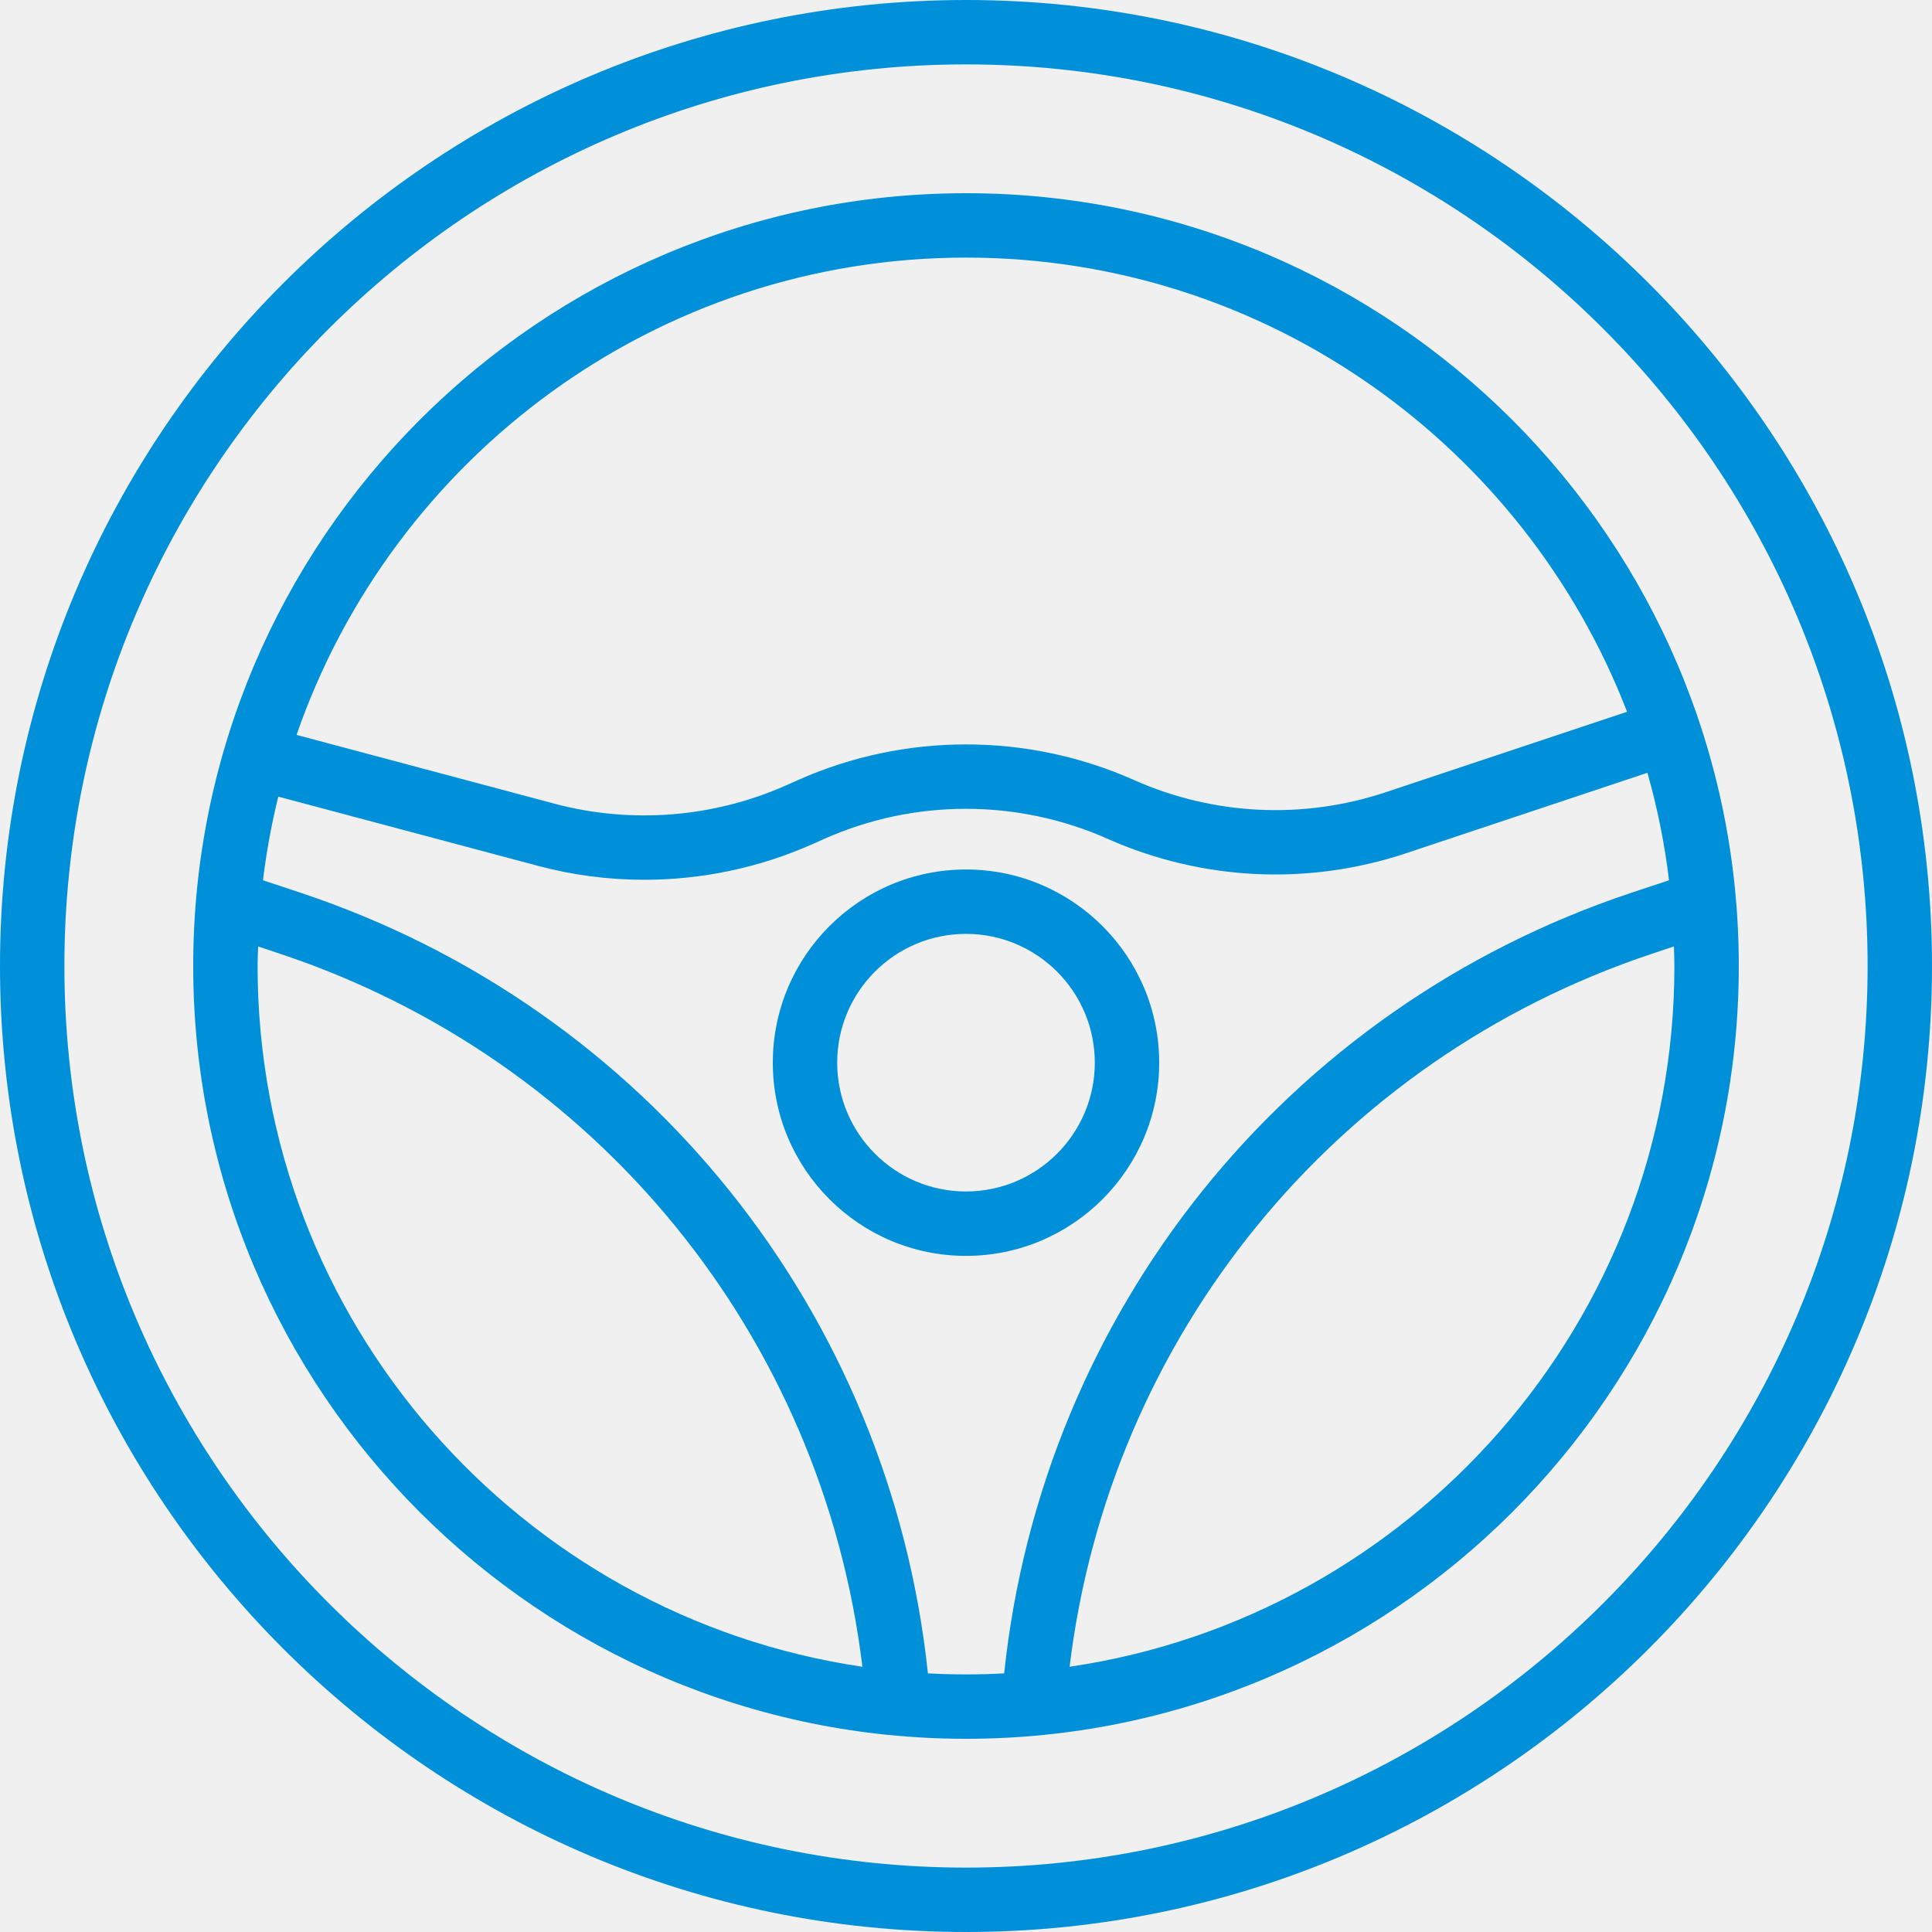
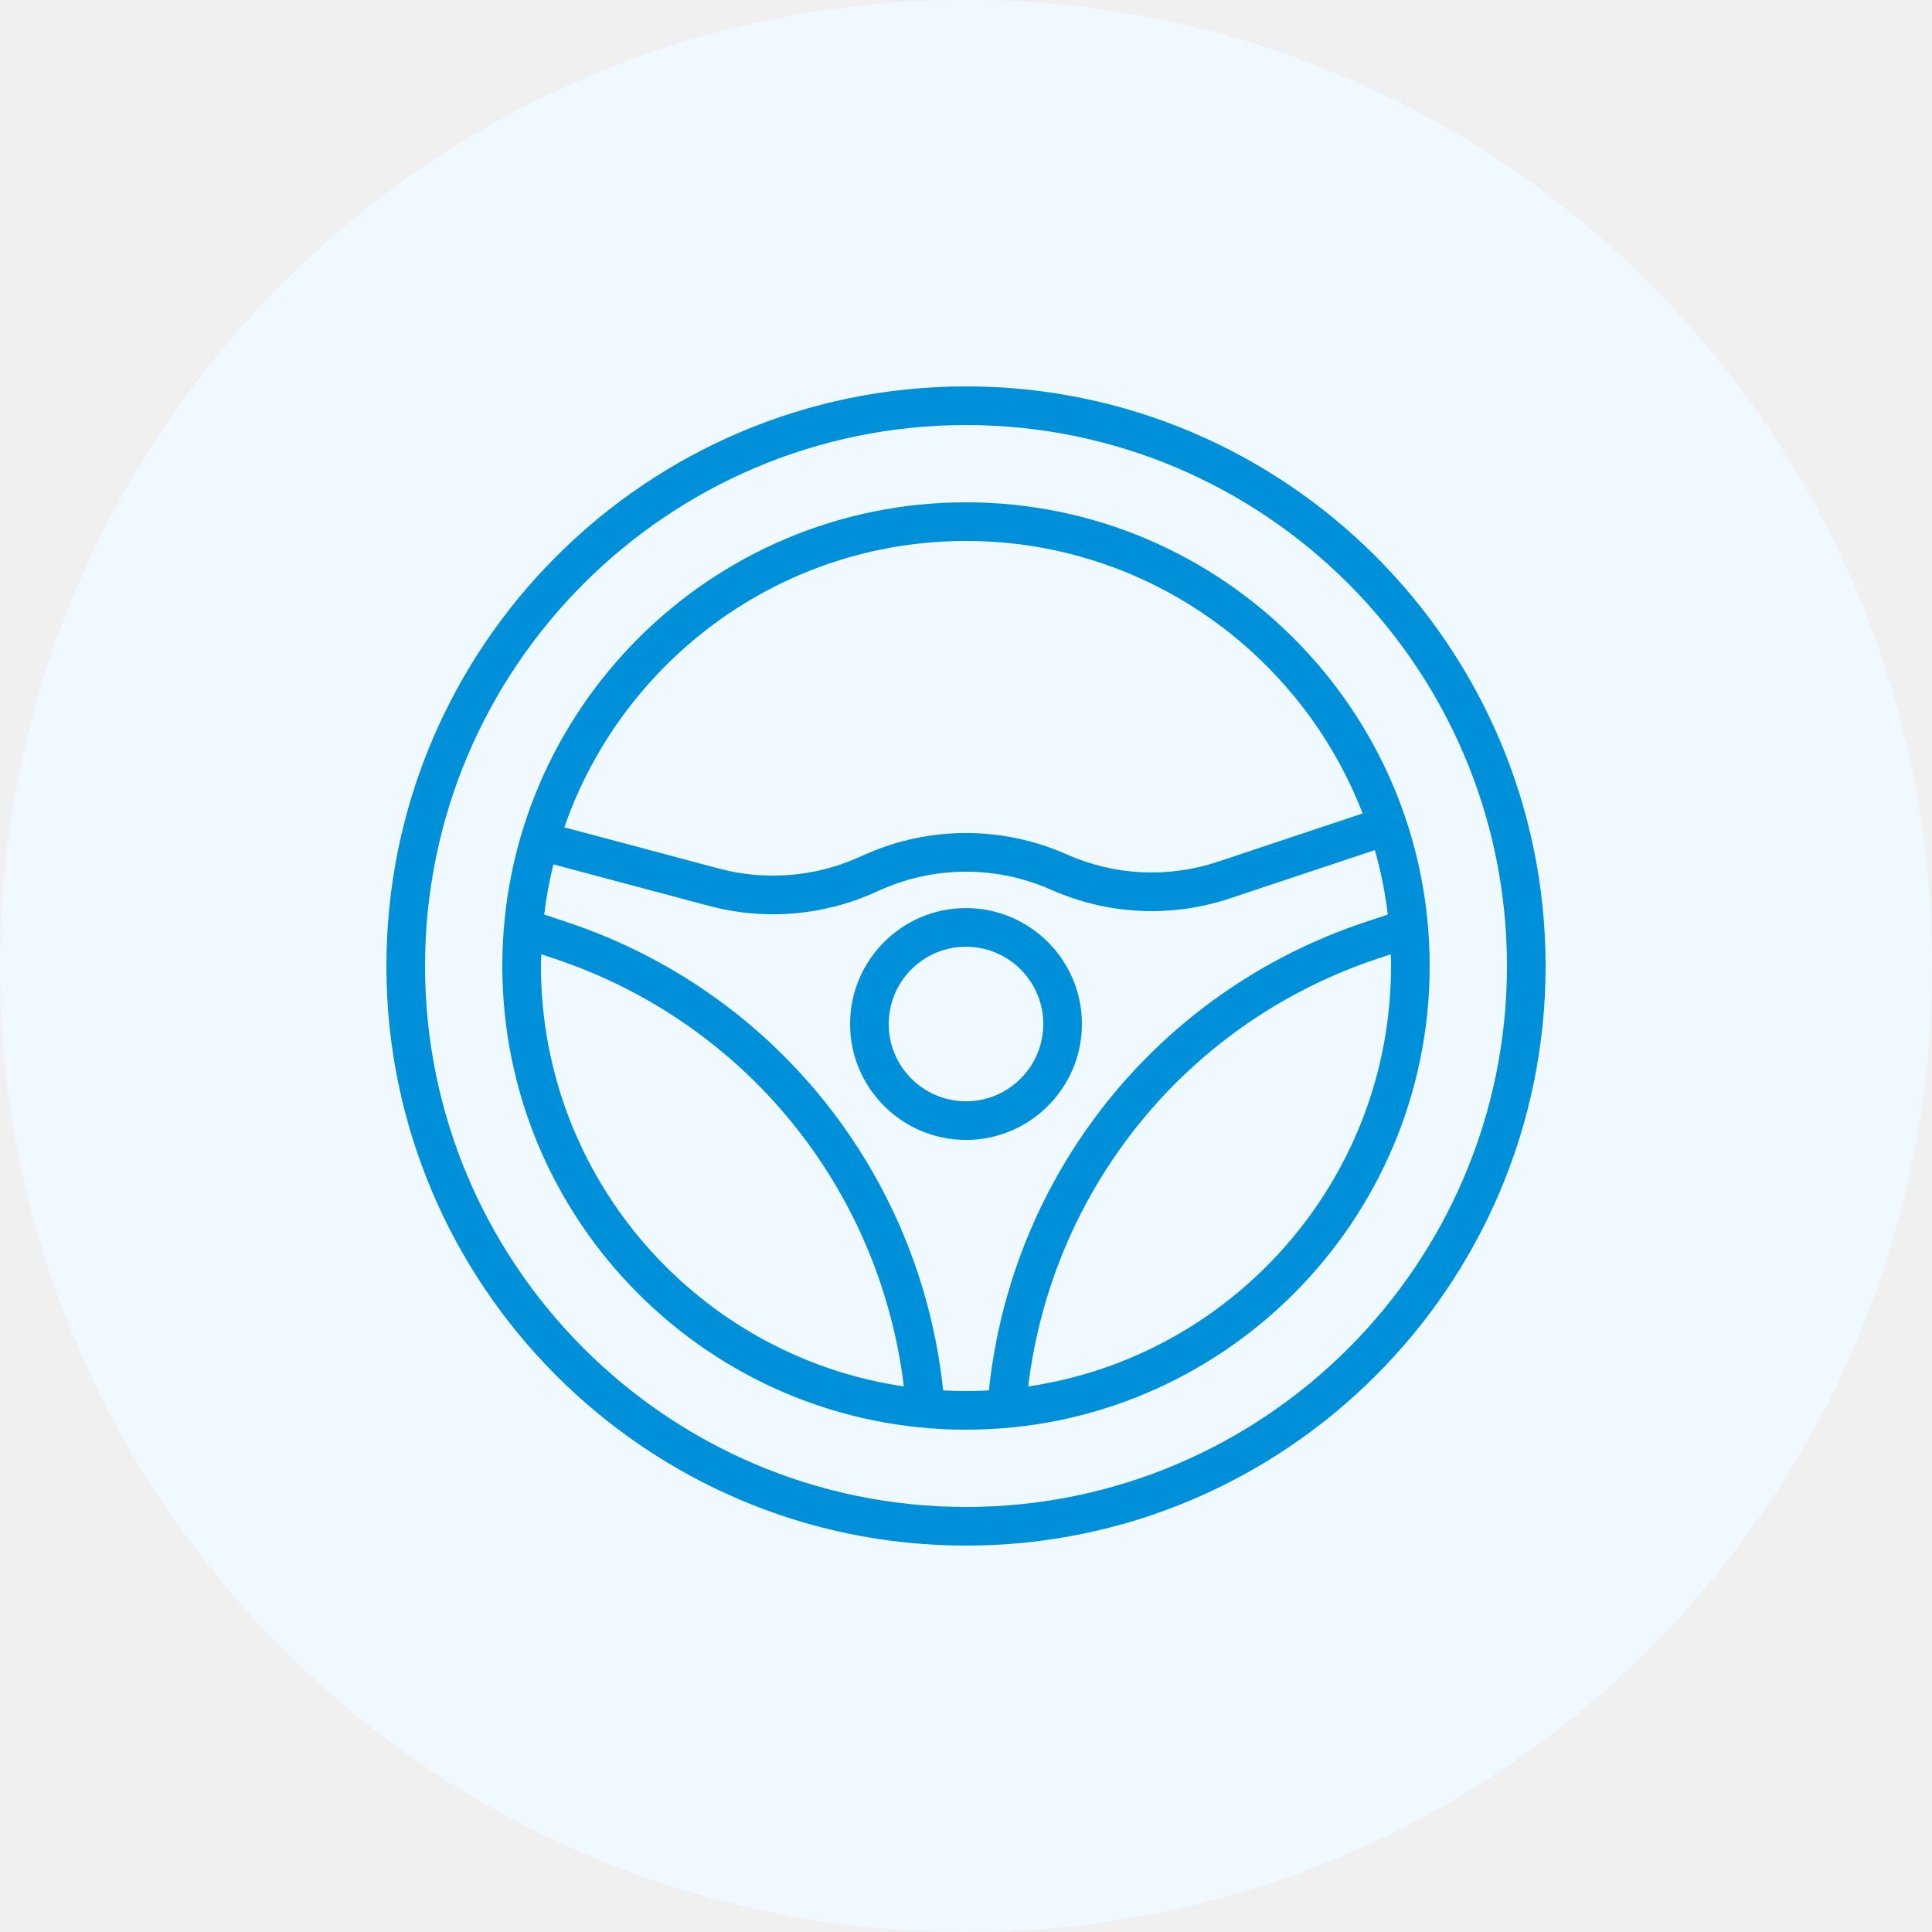
- <svg xmlns="http://www.w3.org/2000/svg" width="24" height="24" viewBox="0 0 24 24" fill="none">
-   <g id="Frame" clip-path="url(#clip0_1287_3725)">
-     <g id="Group">
-       <path id="Vector" d="M12 10.801C10.676 10.801 9.6 11.877 9.6 13.201C9.6 14.524 10.676 15.601 12 15.601C13.323 15.601 14.4 14.524 14.4 13.201C14.4 11.877 13.323 10.801 12 10.801ZM12 14.801C11.117 14.801 10.4 14.083 10.4 13.201C10.4 12.318 11.117 11.601 12 11.601C12.882 11.601 13.6 12.318 13.6 13.201C13.6 14.083 12.882 14.801 12 14.801Z" fill="#0090DA" />
-       <path id="Vector_2" d="M12 0C5.383 0 0 5.383 0 12C0 18.617 5.383 24 12 24C18.617 24 24 18.617 24 12C24 5.383 18.617 0 12 0ZM12 23.2C5.824 23.2 0.8 18.176 0.8 12C0.8 5.824 5.824 0.8 12 0.8C18.176 0.8 23.2 5.824 23.2 12C23.2 18.176 18.176 23.2 12 23.2Z" fill="#0090DA" />
-       <path id="Vector_3" d="M12 2.4C6.707 2.4 2.4 6.707 2.4 12C2.4 17.294 6.707 21.6 12 21.6C17.294 21.6 21.6 17.294 21.6 12C21.6 6.707 17.294 2.4 12 2.4ZM12 3.2C15.74 3.2 18.939 5.546 20.212 8.842L17.215 9.841C16.187 10.183 15.076 10.13 14.085 9.689C12.76 9.1 11.24 9.1 9.916 9.689L9.765 9.756C8.864 10.157 7.843 10.238 6.889 9.984L3.684 9.129C4.877 5.683 8.153 3.2 12 3.2ZM3.2 12C3.2 11.919 3.204 11.838 3.207 11.757L3.484 11.85C7.428 13.165 10.217 16.61 10.713 20.705C6.469 20.081 3.2 16.416 3.2 12ZM12 20.8C11.841 20.8 11.684 20.796 11.527 20.787C11.054 16.307 8.033 12.523 3.737 11.091L3.267 10.935C3.309 10.585 3.373 10.238 3.457 9.896L6.683 10.756C7.113 10.871 7.557 10.929 8.003 10.929C8.718 10.929 9.431 10.78 10.089 10.488L10.241 10.42C11.359 9.923 12.641 9.923 13.761 10.421C14.934 10.941 16.25 11.005 17.468 10.599L20.465 9.6C20.589 10.037 20.679 10.483 20.733 10.935L20.263 11.091C15.967 12.523 12.946 16.307 12.474 20.787C12.317 20.796 12.159 20.8 12 20.8ZM13.287 20.705C13.784 16.61 16.573 13.165 20.516 11.85L20.794 11.757C20.796 11.838 20.8 11.919 20.8 12C20.8 16.416 17.532 20.081 13.287 20.705Z" fill="#0090DA" />
-     </g>
+ <svg xmlns="http://www.w3.org/2000/svg" width="40" height="40" viewBox="0 0 40 40" fill="none">
+   <rect width="40" height="40" rx="20" fill="#F0F9FF" />
+   <g clip-path="url(#clip0_1590_3667)">
+     <path d="M20 18.801C18.676 18.801 17.6 19.877 17.6 21.201C17.6 22.524 18.676 23.601 20 23.601C21.323 23.601 22.4 22.524 22.4 21.201C22.4 19.877 21.323 18.801 20 18.801ZM20 22.801C19.117 22.801 18.4 22.083 18.4 21.201C18.4 20.318 19.117 19.601 20 19.601C20.882 19.601 21.6 20.318 21.6 21.201C21.6 22.083 20.882 22.801 20 22.801Z" fill="#0090DA" />
+     <path d="M20 8C13.383 8 8 13.383 8 20C8 26.617 13.383 32 20 32C26.617 32 32 26.617 32 20C32 13.383 26.617 8 20 8ZM20 31.2C13.824 31.2 8.8 26.176 8.8 20C8.8 13.824 13.824 8.8 20 8.8C26.176 8.8 31.2 13.824 31.2 20C31.2 26.176 26.176 31.2 20 31.2Z" fill="#0090DA" />
+     <path d="M20 10.4C14.707 10.4 10.4 14.707 10.4 20C10.4 25.294 14.707 29.6 20 29.6C25.294 29.6 29.6 25.294 29.6 20C29.6 14.707 25.294 10.4 20 10.4ZM20 11.2C23.74 11.2 26.939 13.546 28.212 16.842L25.215 17.841C24.187 18.183 23.076 18.13 22.085 17.689C20.76 17.1 19.24 17.1 17.916 17.689L17.765 17.756C16.864 18.157 15.843 18.238 14.889 17.984L11.684 17.129C12.877 13.683 16.153 11.2 20 11.2ZM11.2 20C11.2 19.919 11.204 19.838 11.207 19.757L11.484 19.85C15.428 21.165 18.217 24.61 18.713 28.705C14.469 28.081 11.2 24.416 11.2 20ZM20 28.8C19.841 28.8 19.684 28.796 19.527 28.787C19.054 24.307 16.033 20.523 11.738 19.091L11.267 18.935C11.309 18.585 11.373 18.238 11.457 17.896L14.683 18.756C15.113 18.871 15.557 18.929 16.003 18.929C16.718 18.929 17.431 18.78 18.089 18.488L18.241 18.42C19.359 17.923 20.641 17.923 21.761 18.421C22.934 18.941 24.25 19.006 25.468 18.599L28.465 17.6C28.589 18.037 28.679 18.483 28.733 18.935L28.263 19.091C23.967 20.523 20.946 24.307 20.474 28.787C20.317 28.796 20.159 28.8 20 28.8ZM21.288 28.705C21.784 24.61 24.573 21.165 28.516 19.85L28.794 19.757C28.796 19.838 28.8 19.919 28.8 20C28.8 24.416 25.532 28.081 21.288 28.705Z" fill="#0090DA" />
  </g>
  <defs>
-     <clipPath id="clip0_1287_3725">
-       <rect width="24" height="24" fill="white" />
+     <clipPath id="clip0_1590_3667">
+       <rect width="24" height="24" fill="white" transform="translate(8 8)" />
    </clipPath>
  </defs>
</svg>
